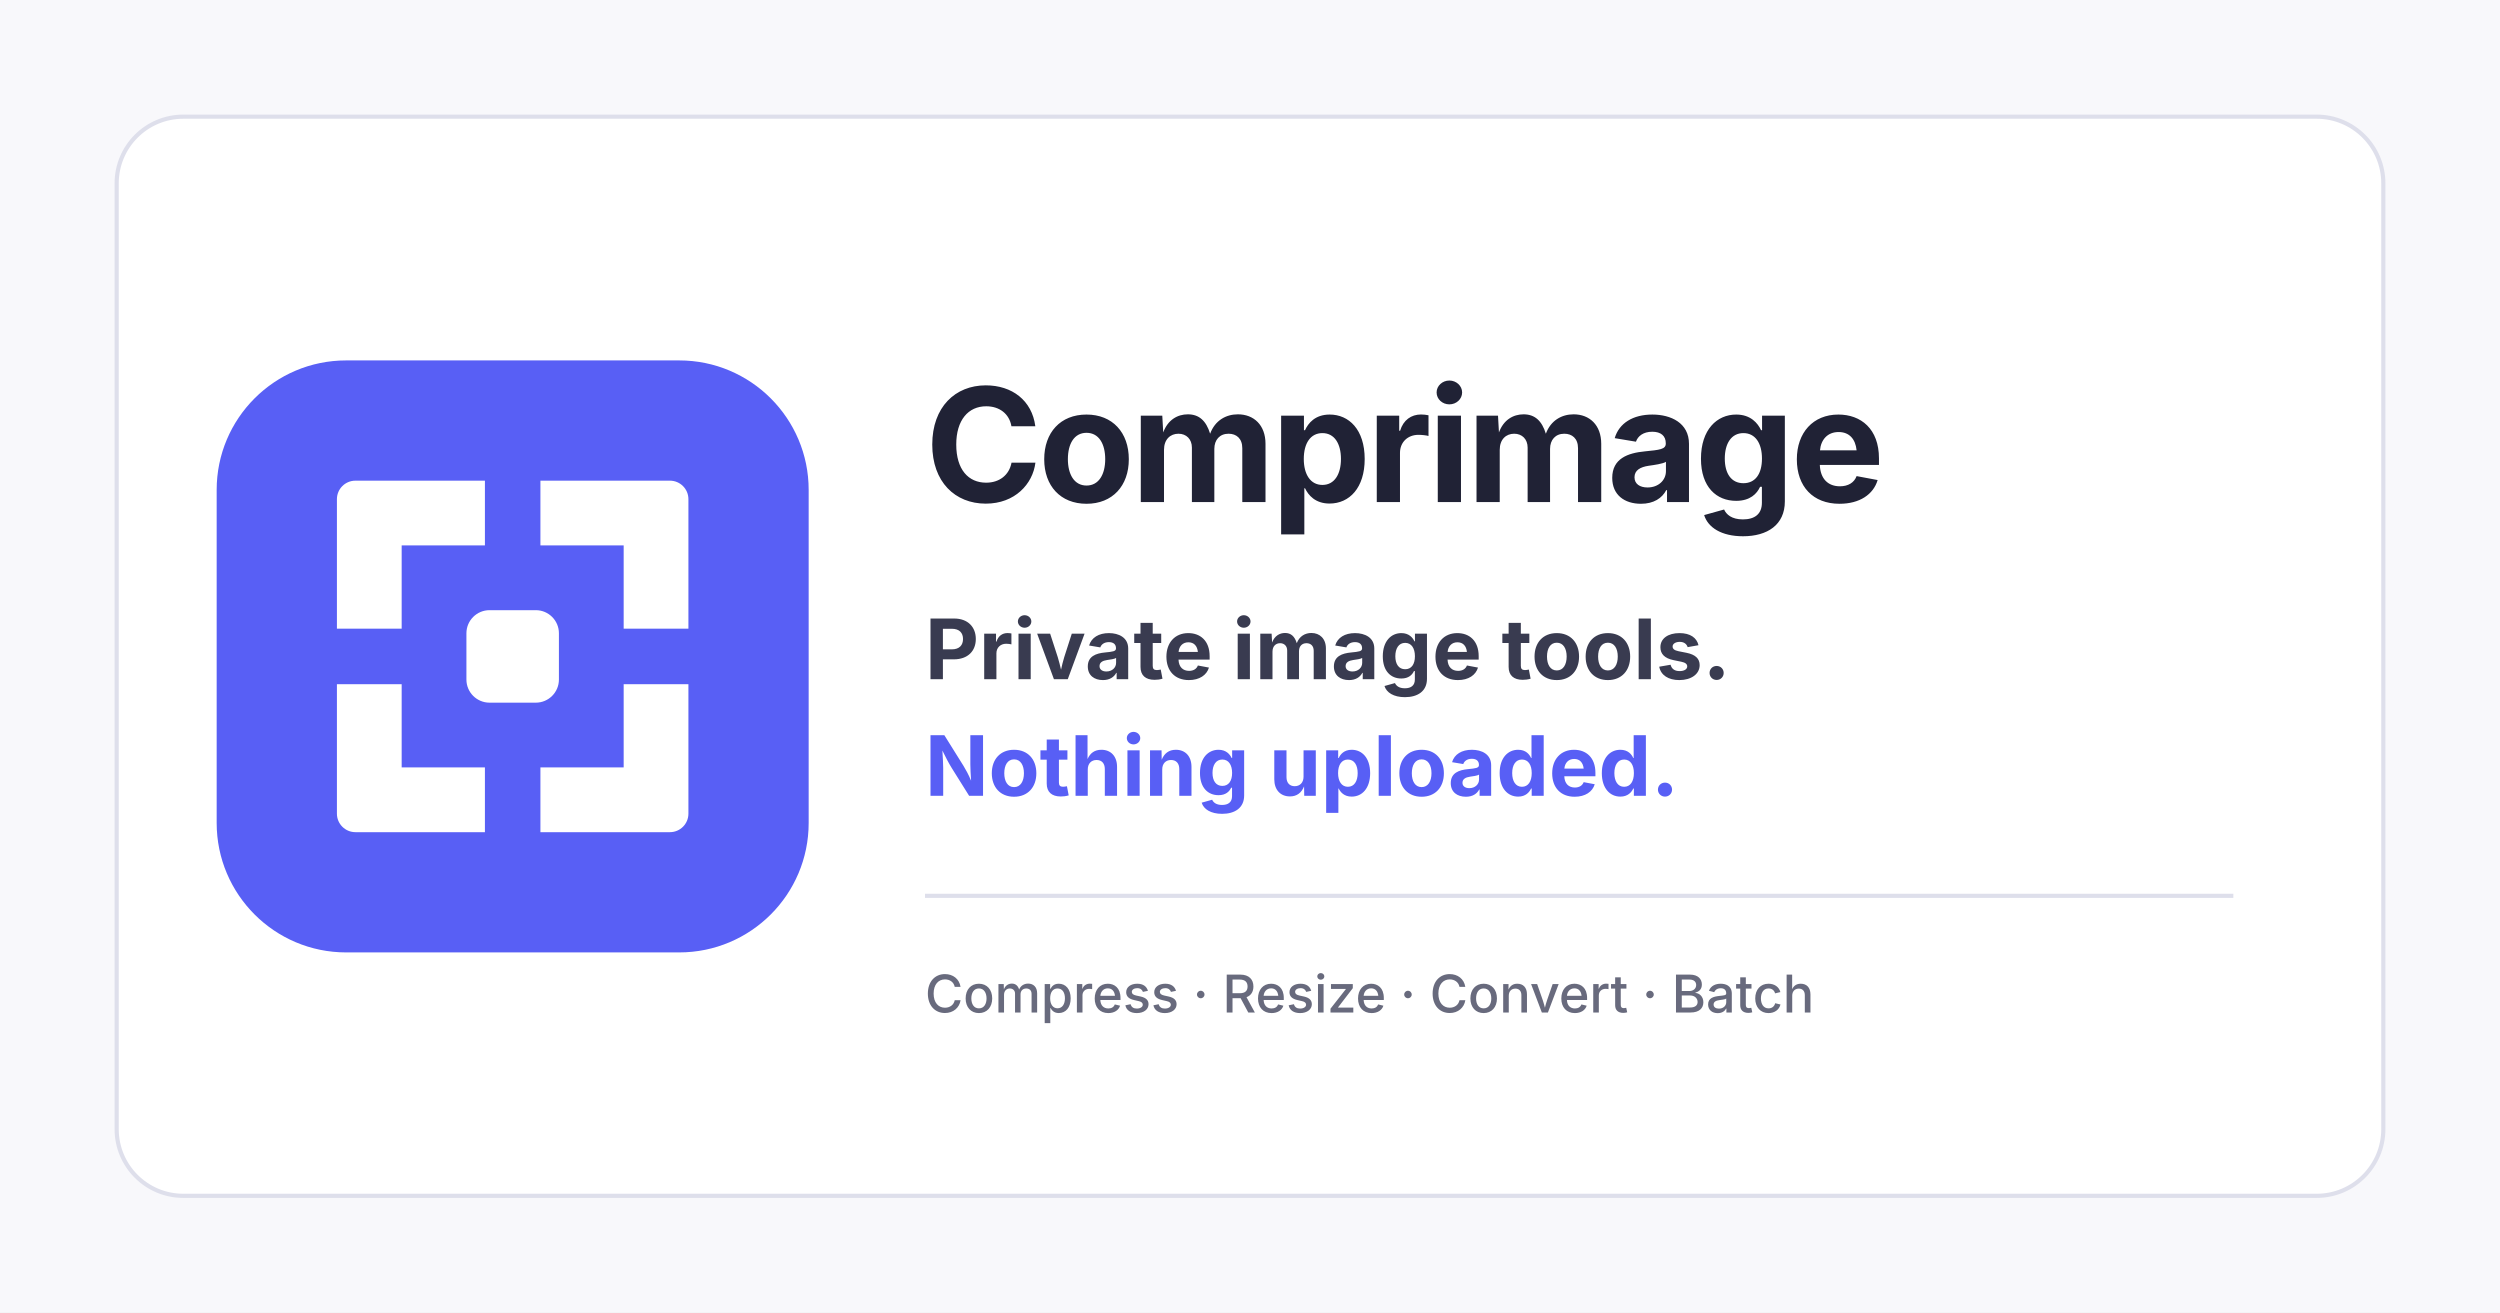
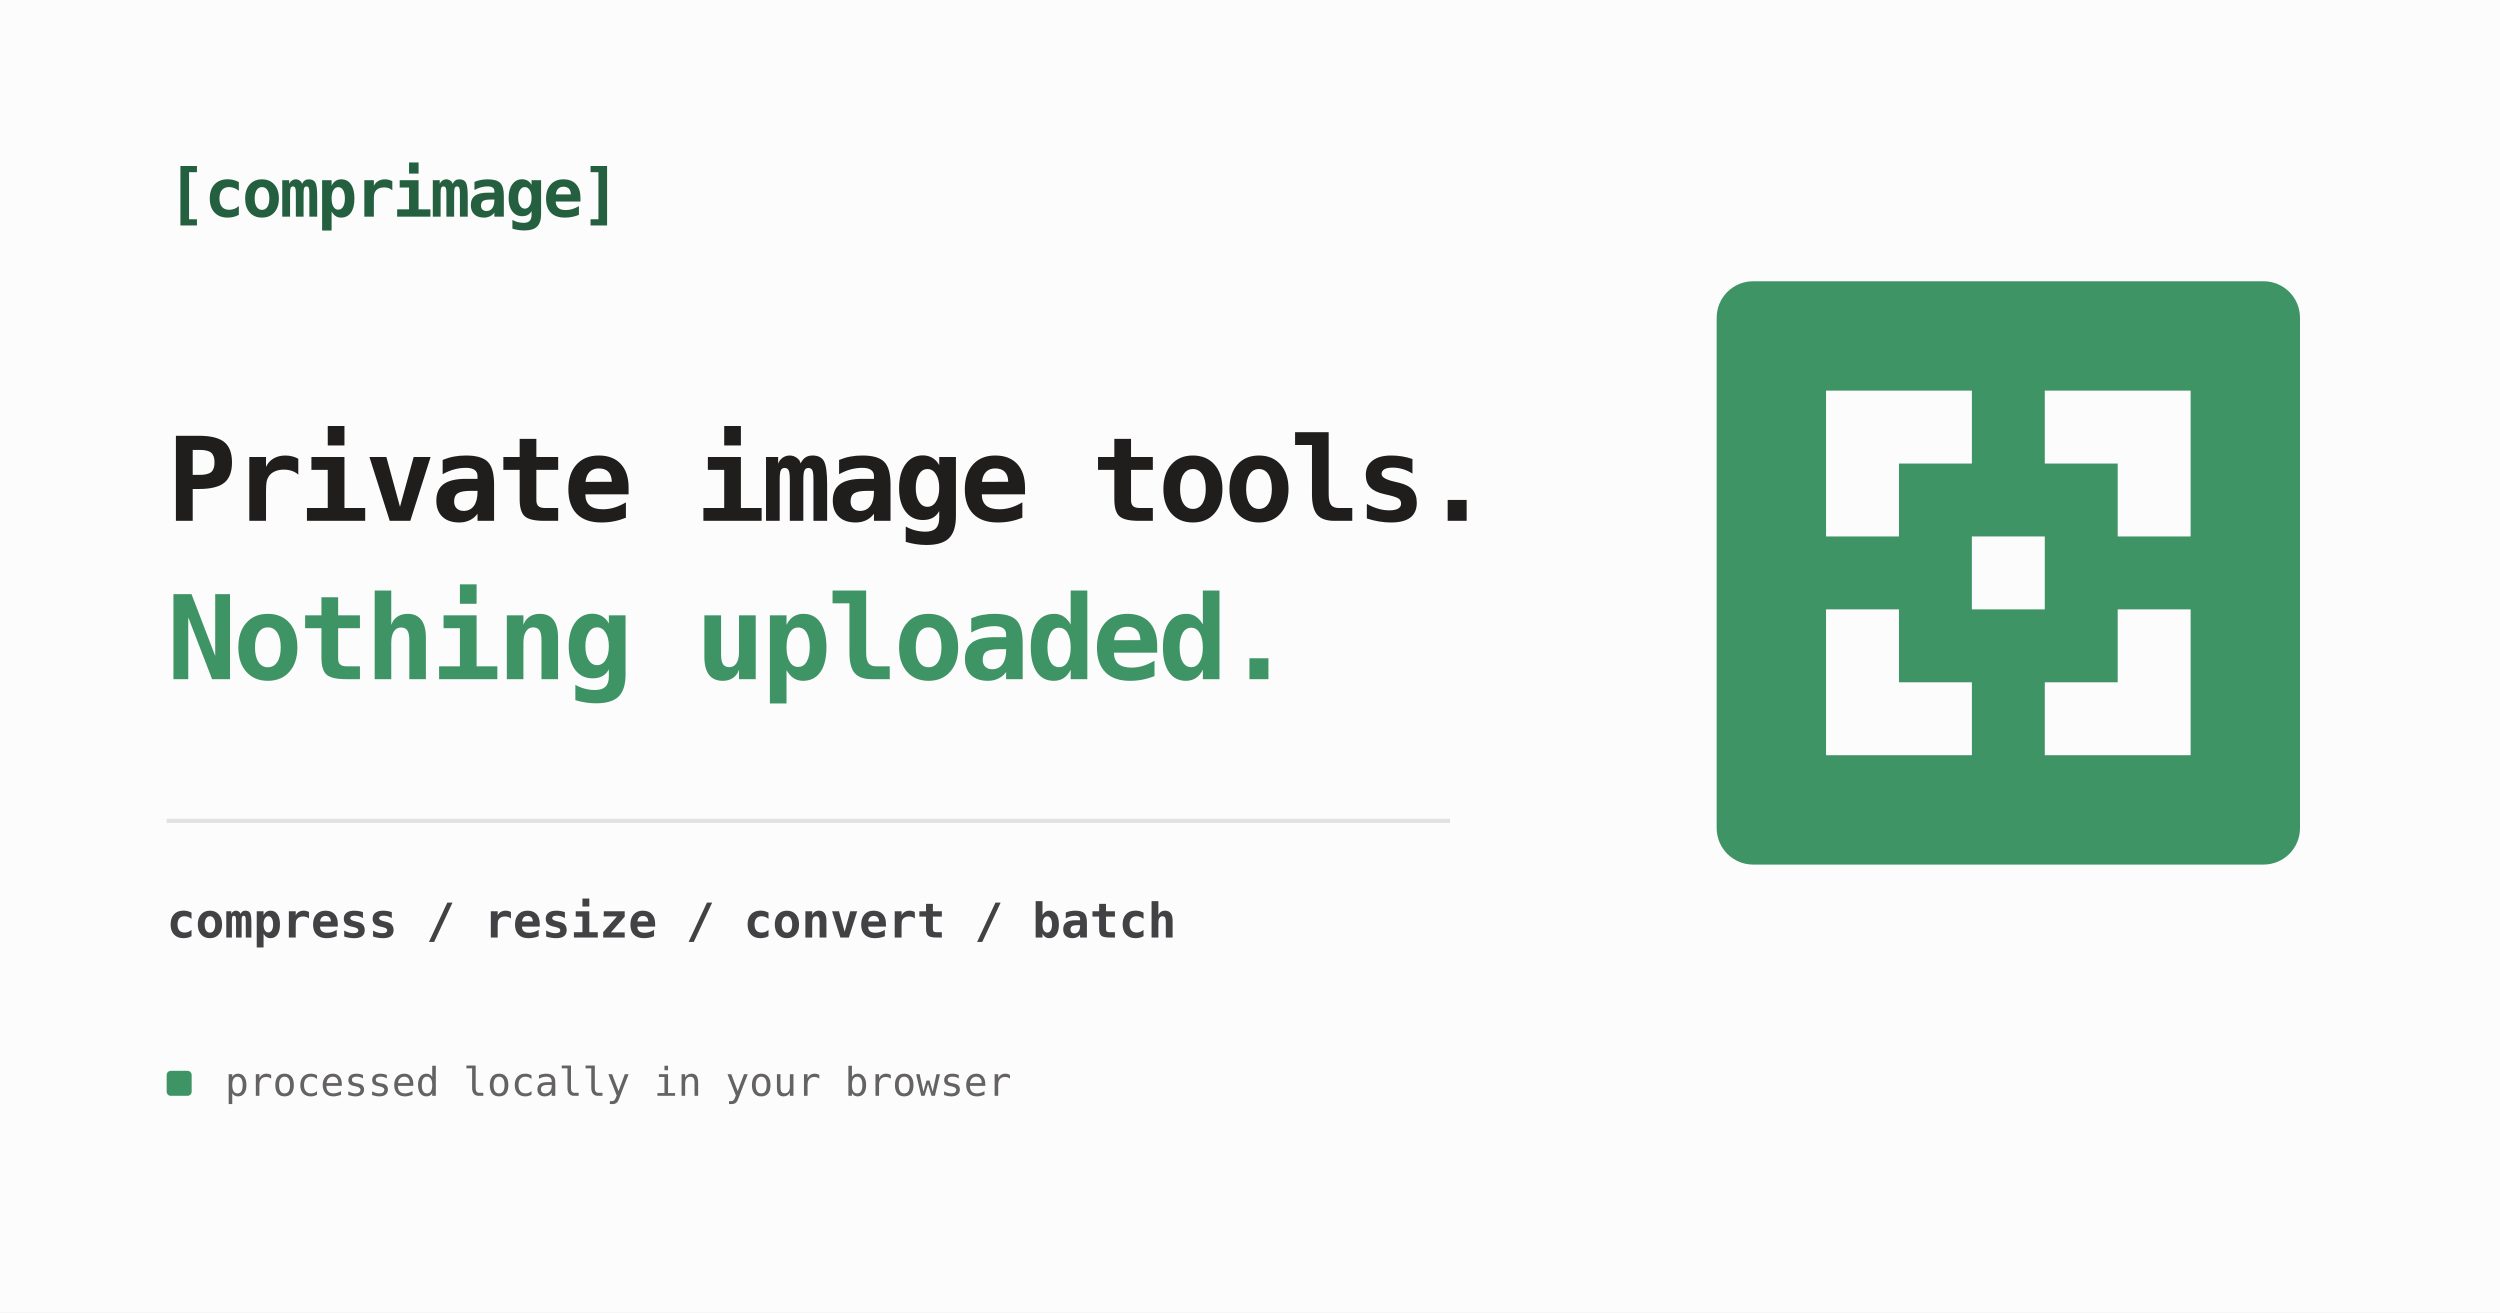
<svg xmlns="http://www.w3.org/2000/svg" width="1200" height="630" viewBox="0 0 1200 630" role="img" aria-labelledby="title description">
-   <rect width="1200" height="630" fill="#f8f8fb" />
-   <rect x="56" y="56" width="1088" height="518" rx="32" fill="#ffffff" stroke="#dedfeb" stroke-width="2" />
-   <g transform="translate(104 173) scale(.555)">
-     <rect width="512" height="512" rx="112" fill="#585ff5" />
-     <path fill="#ffffff" d="M120 104h112v56h-72v72h-56V120a16 16 0 0 1 16-16Zm272 0H280v56h72v72h56V120a16 16 0 0 0-16-16ZM104 392V280h56v72h72v56H120a16 16 0 0 1-16-16Zm304 0V280h-56v72h-72v56h112a16 16 0 0 0 16-16Z" />
-     <rect x="216" y="216" width="80" height="80" rx="20" fill="#ffffff" />
+   <rect width="1200" height="630" fill="#fdfcfc" />
+   <g font-family="'JetBrains Mono', ui-monospace, monospace">
+     <text x="80" y="104" fill="#24603f" font-size="32" font-weight="700" letter-spacing="-1.2">[comprimage]</text>
+     <text x="80" y="250" fill="#201d1d" font-size="56" font-weight="800" letter-spacing="-2">Private image tools.</text>
+     <text x="80" y="326" fill="#3f9465" font-size="56" font-weight="800" letter-spacing="-2">Nothing uploaded.</text>
+     <line x1="80" y1="394" x2="696" y2="394" stroke="#201d1d" stroke-opacity=".12" stroke-width="2" />
+     <text x="80" y="450" fill="#424245" font-size="23" font-weight="600">compress / resize / convert / batch</text>
+     <rect x="80" y="514" width="12" height="12" rx="2" fill="#3f9465" />
+     <text x="108" y="526" fill="#646262" font-size="19" font-weight="500">processed locally in your browser</text>
  </g>
-   <g font-family="Inter, ui-sans-serif, system-ui, -apple-system, BlinkMacSystemFont, 'Segoe UI', sans-serif">
-     <text x="444" y="241" fill="#202235" font-size="76" font-weight="750" letter-spacing="-2">Comprimage</text>
-     <text x="444" y="326" fill="#393b50" font-size="40" font-weight="650">Private image tools.</text>
-     <text x="444" y="382" fill="#585ff5" font-size="40" font-weight="650">Nothing uploaded.</text>
-     <line x1="444" y1="430" x2="1072" y2="430" stroke="#dedfeb" stroke-width="2" />
-     <text x="444" y="486" fill="#686a7d" font-size="25" font-weight="500">Compress · Resize · Convert · Batch</text>
+   <g transform="translate(824 135)">
+     <rect width="280" height="280" rx="17.5" fill="#3f9465" />
+     <path fill="#fdfcfc" d="M52.5 52.5h70v35h-35v35h-35v-70Zm175 0h-70v35h35v35h35v-70Zm-175 175h70v-35h-35v-35h-35v70Zm175 0h-70v-35h35v-35h35v70Z" />
+     <path fill="#fdfcfc" d="M122.5 122.5h35v35h-35z" />
  </g>
</svg>
